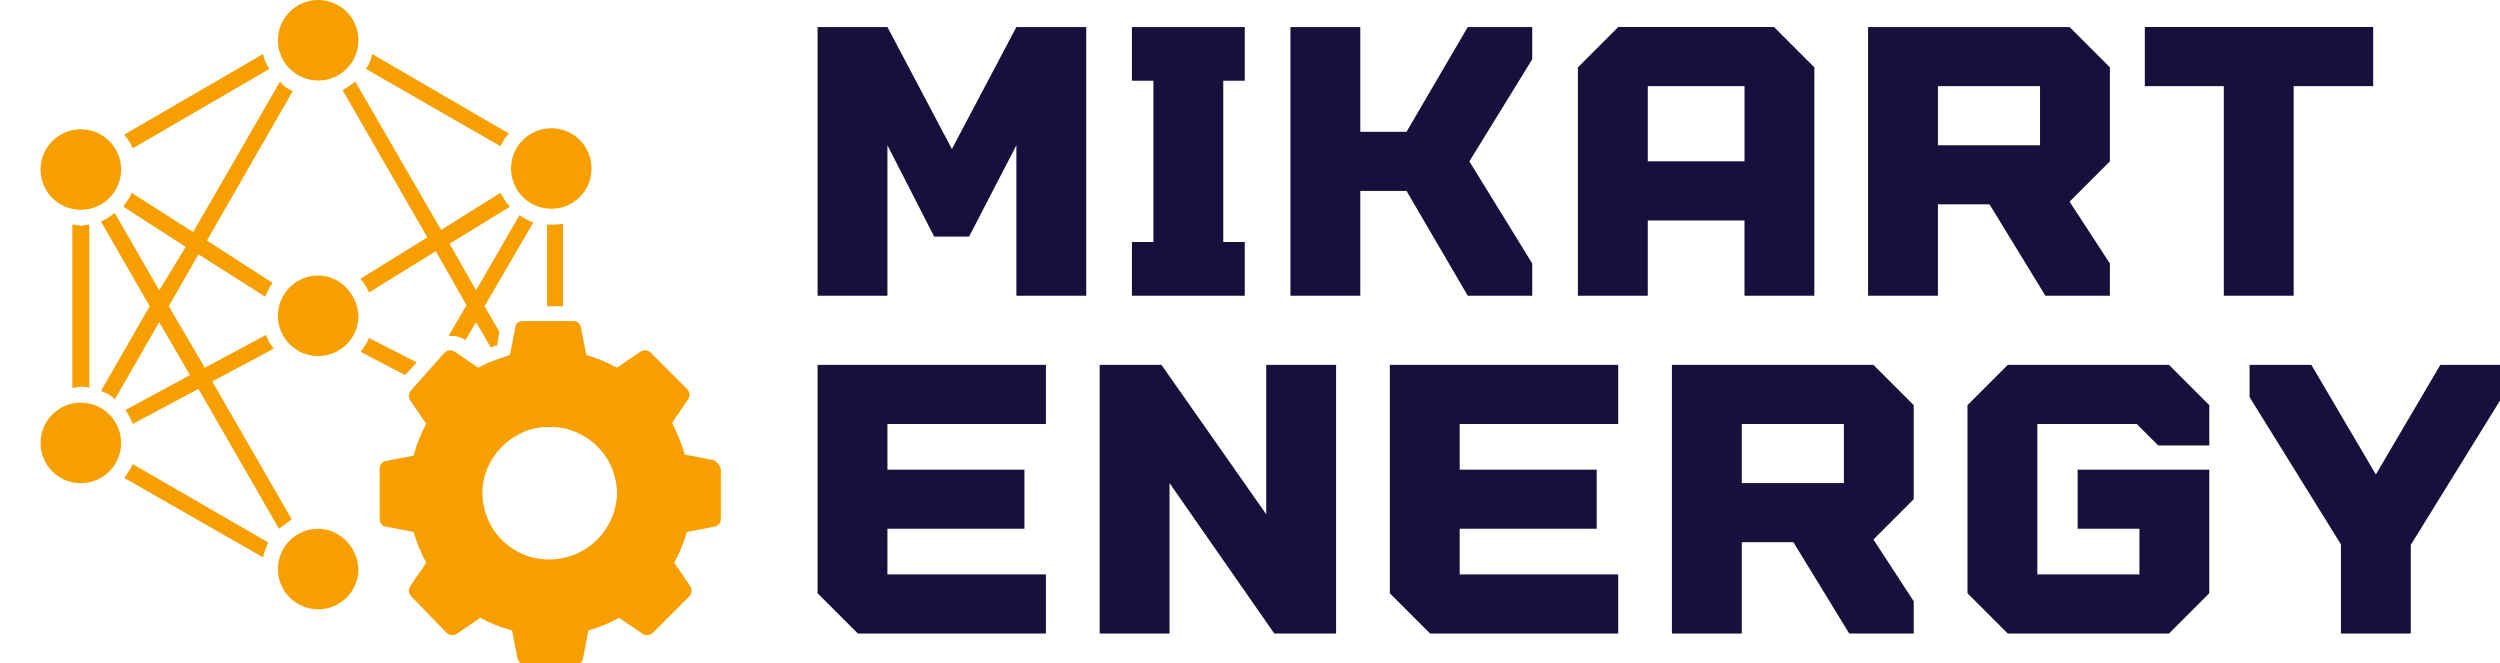
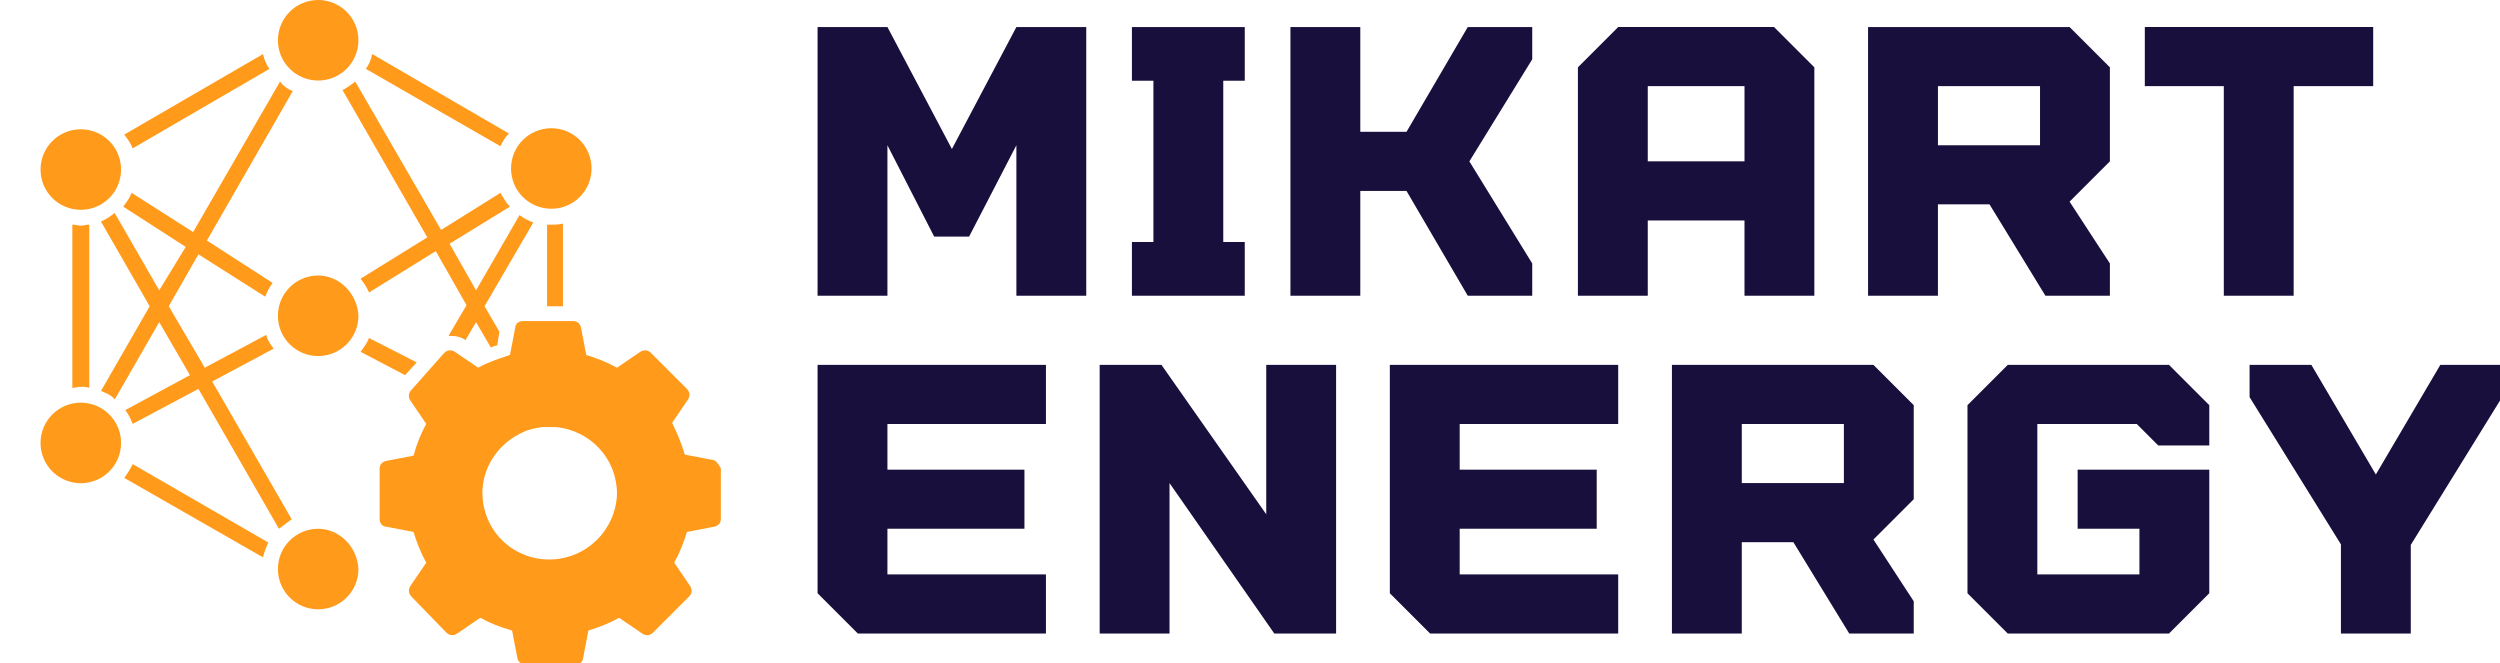
<svg xmlns="http://www.w3.org/2000/svg" height="98" width="370">
  <defs id="SvgjsDefs1001">
</defs>
-   <g id="SvgjsG1007" featurekey="symbolFeature-0" transform="matrix(1.568301,0,0,1.568301,4.431699,-2.666112)" fill="#f89f00">
+   <g id="SvgjsG1007" featurekey="symbolFeature-0" transform="matrix(1.568301,0,0,1.568301,4.431699,-2.666112)" fill="#ff9a1a">
    <g>
      <g>
        <path d="M22.6,8.2c-0.3-0.4-0.5-0.9-0.6-1.4L8.9,14.4c0.3,0.4,0.6,0.8,0.8,1.3L22.6,8.2z" />
      </g>
      <g>
        <path d="M12.2,29.1L8,21.8c-0.4,0.3-0.8,0.6-1.3,0.8l4.6,8l-4.6,8C7.2,38.8,7.7,39,8,39.4l4.2-7.3l2.9,5L9,40.4    c0.3,0.4,0.5,0.8,0.7,1.3l6.2-3.3l7.6,13.2c0.4-0.3,0.8-0.6,1.2-0.9l-7.5-13l5.8-3.1c-0.3-0.4-0.6-0.8-0.7-1.3l-5.8,3.1l-3.4-5.8    l2.8-4.9l6.3,4c0.2-0.5,0.4-0.9,0.7-1.3l-6.2-4l8.1-14.1c-0.5-0.2-0.9-0.5-1.2-0.9l-8.2,14.2l-5.8-3.7c-0.2,0.5-0.5,0.9-0.8,1.3    l5.9,3.8L12.2,29.1z" />
      </g>
      <g>
        <path d="M44.4,19.9l-5.6,3.5l-8.1-14c-0.4,0.3-0.8,0.6-1.2,0.8l8,13.9l-6.3,3.9c0,0,0,0,0,0c0.3,0.4,0.6,0.8,0.8,1.3l6.3-3.9    l2.9,5.1l-1.7,2.9c0.1,0,0.2,0,0.3,0c0.4,0,0.9,0.1,1.3,0.4l1-1.7l1.4,2.4c0.2-0.1,0.4-0.2,0.6-0.2l0.2-1.3l-1.4-2.4l4.6-7.9    c-0.5-0.2-0.9-0.4-1.3-0.7l-4.1,7.1l-2.5-4.4l5.7-3.5C44.9,20.8,44.7,20.4,44.4,19.9z" />
      </g>
      <g>
        <path d="M48.8,22.9v7.7h1.5v-7.8c-0.4,0.1-0.7,0.1-1.1,0.1C49.1,22.9,48.9,22.9,48.8,22.9z" />
      </g>
      <g>
        <path d="M4,22.9v15.4c0.3,0,0.5-0.1,0.8-0.1s0.5,0,0.8,0.1V22.9C5.3,22.9,5,23,4.8,23S4.3,22.9,4,22.9z" />
      </g>
      <g>
        <path d="M45.2,14.3L32.3,6.8c-0.1,0.5-0.3,1-0.6,1.4l12.7,7.3C44.6,15.1,44.8,14.7,45.2,14.3z" />
      </g>
      <g>
        <path d="M8.9,46.8L22,54.3c0.1-0.5,0.3-1,0.5-1.4L9.7,45.5C9.5,45.9,9.2,46.4,8.9,46.8z" />
      </g>
      <g>
        <path d="M36.5,35.9L32,33.6c-0.2,0.5-0.5,0.9-0.8,1.3l4.2,2.2L36.5,35.9z" />
      </g>
      <g>
        <path d="M64.4,45.1l-2.6-0.5c-0.3-1-0.7-2-1.2-3l1.5-2.2c0.2-0.3,0.2-0.7-0.1-1l-3.4-3.4c-0.3-0.3-0.7-0.3-1-0.1l-2.2,1.5    c-0.9-0.5-1.9-0.9-2.9-1.2l-0.5-2.6c-0.1-0.4-0.4-0.6-0.7-0.6h-4.8c-0.4,0-0.7,0.3-0.7,0.6l-0.5,2.6c-0.1,0-0.2,0.1-0.3,0.1    c-0.9,0.3-1.8,0.6-2.7,1.1l-2.2-1.5c-0.3-0.2-0.7-0.2-1,0.1L36,38.5c-0.3,0.3-0.3,0.7-0.1,1l1.5,2.2c-0.5,0.9-0.9,1.9-1.2,3    l-2.6,0.5c-0.4,0.1-0.6,0.4-0.6,0.7v4.8c0,0.4,0.3,0.7,0.6,0.7l2.6,0.5c0.3,1,0.7,2,1.2,2.9l-1.5,2.2c-0.2,0.3-0.2,0.7,0.1,1    l3.3,3.4c0.3,0.3,0.7,0.3,1,0.1l2.2-1.5c0.9,0.5,1.9,0.9,3,1.2l0.5,2.6c0.1,0.4,0.4,0.6,0.7,0.6h4.8c0.4,0,0.7-0.3,0.7-0.6    l0.5-2.6c1-0.3,2-0.7,2.9-1.2l2.2,1.5c0.3,0.2,0.7,0.2,1-0.1l3.4-3.4c0.3-0.3,0.3-0.7,0.1-1l-1.5-2.2c0.5-0.9,0.9-1.9,1.2-2.9    l2.6-0.5c0.4-0.1,0.6-0.4,0.6-0.7v-4.8C65,45.5,64.7,45.1,64.4,45.1z M49,54.5c-3.5,0-6.3-2.8-6.3-6.3v-0.1c0,0,0-0.1,0-0.1    c0.1-2.4,1.6-4.5,3.8-5.5c0.6-0.3,1.2-0.4,1.9-0.5c0.2,0,0.5,0,0.7,0c0.2,0,0.3,0,0.5,0c3.3,0.3,5.8,3,5.8,6.3    C55.3,51.7,52.5,54.5,49,54.5z" />
      </g>
      <g>
        <path d="M27.2,51.6c-2.1,0-3.8,1.7-3.8,3.8c0,2.1,1.7,3.8,3.8,3.8s3.8-1.7,3.8-3.8C30.9,53.3,29.2,51.6,27.2,51.6z" />
      </g>
      <g>
        <path d="M27.2,9.3c2.1,0,3.8-1.7,3.8-3.8c0-2.1-1.7-3.8-3.8-3.8s-3.8,1.7-3.8,3.8C23.4,7.6,25.1,9.3,27.2,9.3z" />
      </g>
      <g>
        <path d="M4.8,21.5c2.1,0,3.8-1.7,3.8-3.8c0-2.1-1.7-3.8-3.8-3.8c-2.1,0-3.8,1.7-3.8,3.8C1,19.8,2.7,21.5,4.8,21.5z" />
      </g>
      <g>
        <path d="M4.8,39.7c-2.1,0-3.8,1.7-3.8,3.8c0,2.1,1.7,3.8,3.8,3.8c2.1,0,3.8-1.7,3.8-3.8C8.6,41.4,6.9,39.7,4.8,39.7z" />
      </g>
      <g>
        <path d="M27.2,27.7c-2.1,0-3.8,1.7-3.8,3.8c0,2.1,1.7,3.8,3.8,3.8s3.8-1.7,3.8-3.8C30.9,29.4,29.2,27.7,27.2,27.7z" />
      </g>
      <g>
        <path d="M49.2,21.4c2.1,0,3.8-1.7,3.8-3.8c0-2.1-1.7-3.8-3.8-3.8c-2.1,0-3.8,1.7-3.8,3.8C45.4,19.7,47.1,21.4,49.2,21.4z" />
      </g>
    </g>
  </g>
  <g id="SvgjsG1008" featurekey="nameFeature-0" transform="matrix(1.391729,0,0,1.391729,117.0237,-11.9051)" fill="#180f3d">
    <path d="M24 11.429 l7.429 0 l0 28.571 l-7.429 0 l0 -16 l-5.029 9.714 l-3.714 0 l-4.971 -9.714 l0 16 l-7.429 0 l0 -28.571 l7.429 0 l6.857 12.971 z M36.286 40 l0 -5.714 l2.286 0 l0 -17.143 l-2.286 0 l0 -5.714 l12 0 l0 5.714 l-2.286 0 l0 17.143 l2.286 0 l0 5.714 l-12 0 z M78.857 11.429 l0 3.429 l-6.686 10.857 l6.686 10.857 l0 3.429 l-6.857 0 l-6.514 -11.143 l-4.914 0 l0 11.143 l-7.429 0 l0 -28.571 l7.429 0 l0 11.143 l4.914 0 l6.514 -11.143 l6.857 0 z M83.714 40 l0 -24.286 l4.286 -4.286 l16.571 0 l4.286 4.286 l0 24.286 l-7.429 0 l0 -8 l-10.286 0 l0 8 l-7.429 0 z M91.143 25.714 l10.286 0 l0 -8 l-10.286 0 l0 8 z M140.285 15.714 l0 10 l-4.286 4.286 l4.286 6.571 l0 3.429 l-6.857 0 l-5.943 -9.714 l-5.486 0 l0 9.714 l-7.429 0 l0 -28.571 l21.429 0 z M132.857 24 l0 -6.286 l-10.857 0 l0 6.286 l10.857 0 z M144 17.714 l0 -6.286 l24.286 0 l0 6.286 l-8.457 0 l0 22.286 l-7.429 0 l0 -22.286 l-8.4 0 z" />
  </g>
  <g id="SvgjsG1009" featurekey="nameFeature-1" transform="matrix(1.39171,0,0,1.39171,117.0235,38.09567)" fill="#180f3d">
    <path d="M27.143 17.714 l-16.857 0 l0 4.857 l14.571 0 l0 6.286 l-14.571 0 l0 4.857 l16.857 0 l0 6.286 l-20 0 l-4.286 -4.286 l0 -24.286 l24.286 0 l0 6.286 z M50.571 11.429 l7.429 0 l0 28.571 l-6.571 0 l-11.143 -16 l0 16 l-7.429 0 l0 -28.571 l6.571 0 l11.143 15.886 l0 -15.886 z M88 17.714 l-16.857 0 l0 4.857 l14.571 0 l0 6.286 l-14.571 0 l0 4.857 l16.857 0 l0 6.286 l-20 0 l-4.286 -4.286 l0 -24.286 l24.286 0 l0 6.286 z M119.428 15.714 l0 10 l-4.286 4.286 l4.286 6.571 l0 3.429 l-6.857 0 l-5.943 -9.714 l-5.486 0 l0 9.714 l-7.429 0 l0 -28.571 l21.429 0 z M112 24 l0 -6.286 l-10.857 0 l0 6.286 l10.857 0 z M143.143 17.714 l-10.571 0 l0 16 l10.857 0 l0 -4.857 l-6.571 0 l0 -6.286 l14 0 l0 13.143 l-4.286 4.286 l-17.143 0 l-4.286 -4.286 l0 -20 l4.286 -4.286 l17.143 0 l4.286 4.286 l0 4.286 l-5.429 0 z M182 11.429 l0 3.429 l-9.714 15.714 l0 9.429 l-7.429 0 l0 -9.486 l-9.714 -15.657 l0 -3.429 l6.571 0 l6.857 11.657 l6.857 -11.657 l6.571 0 z" />
  </g>
</svg>
